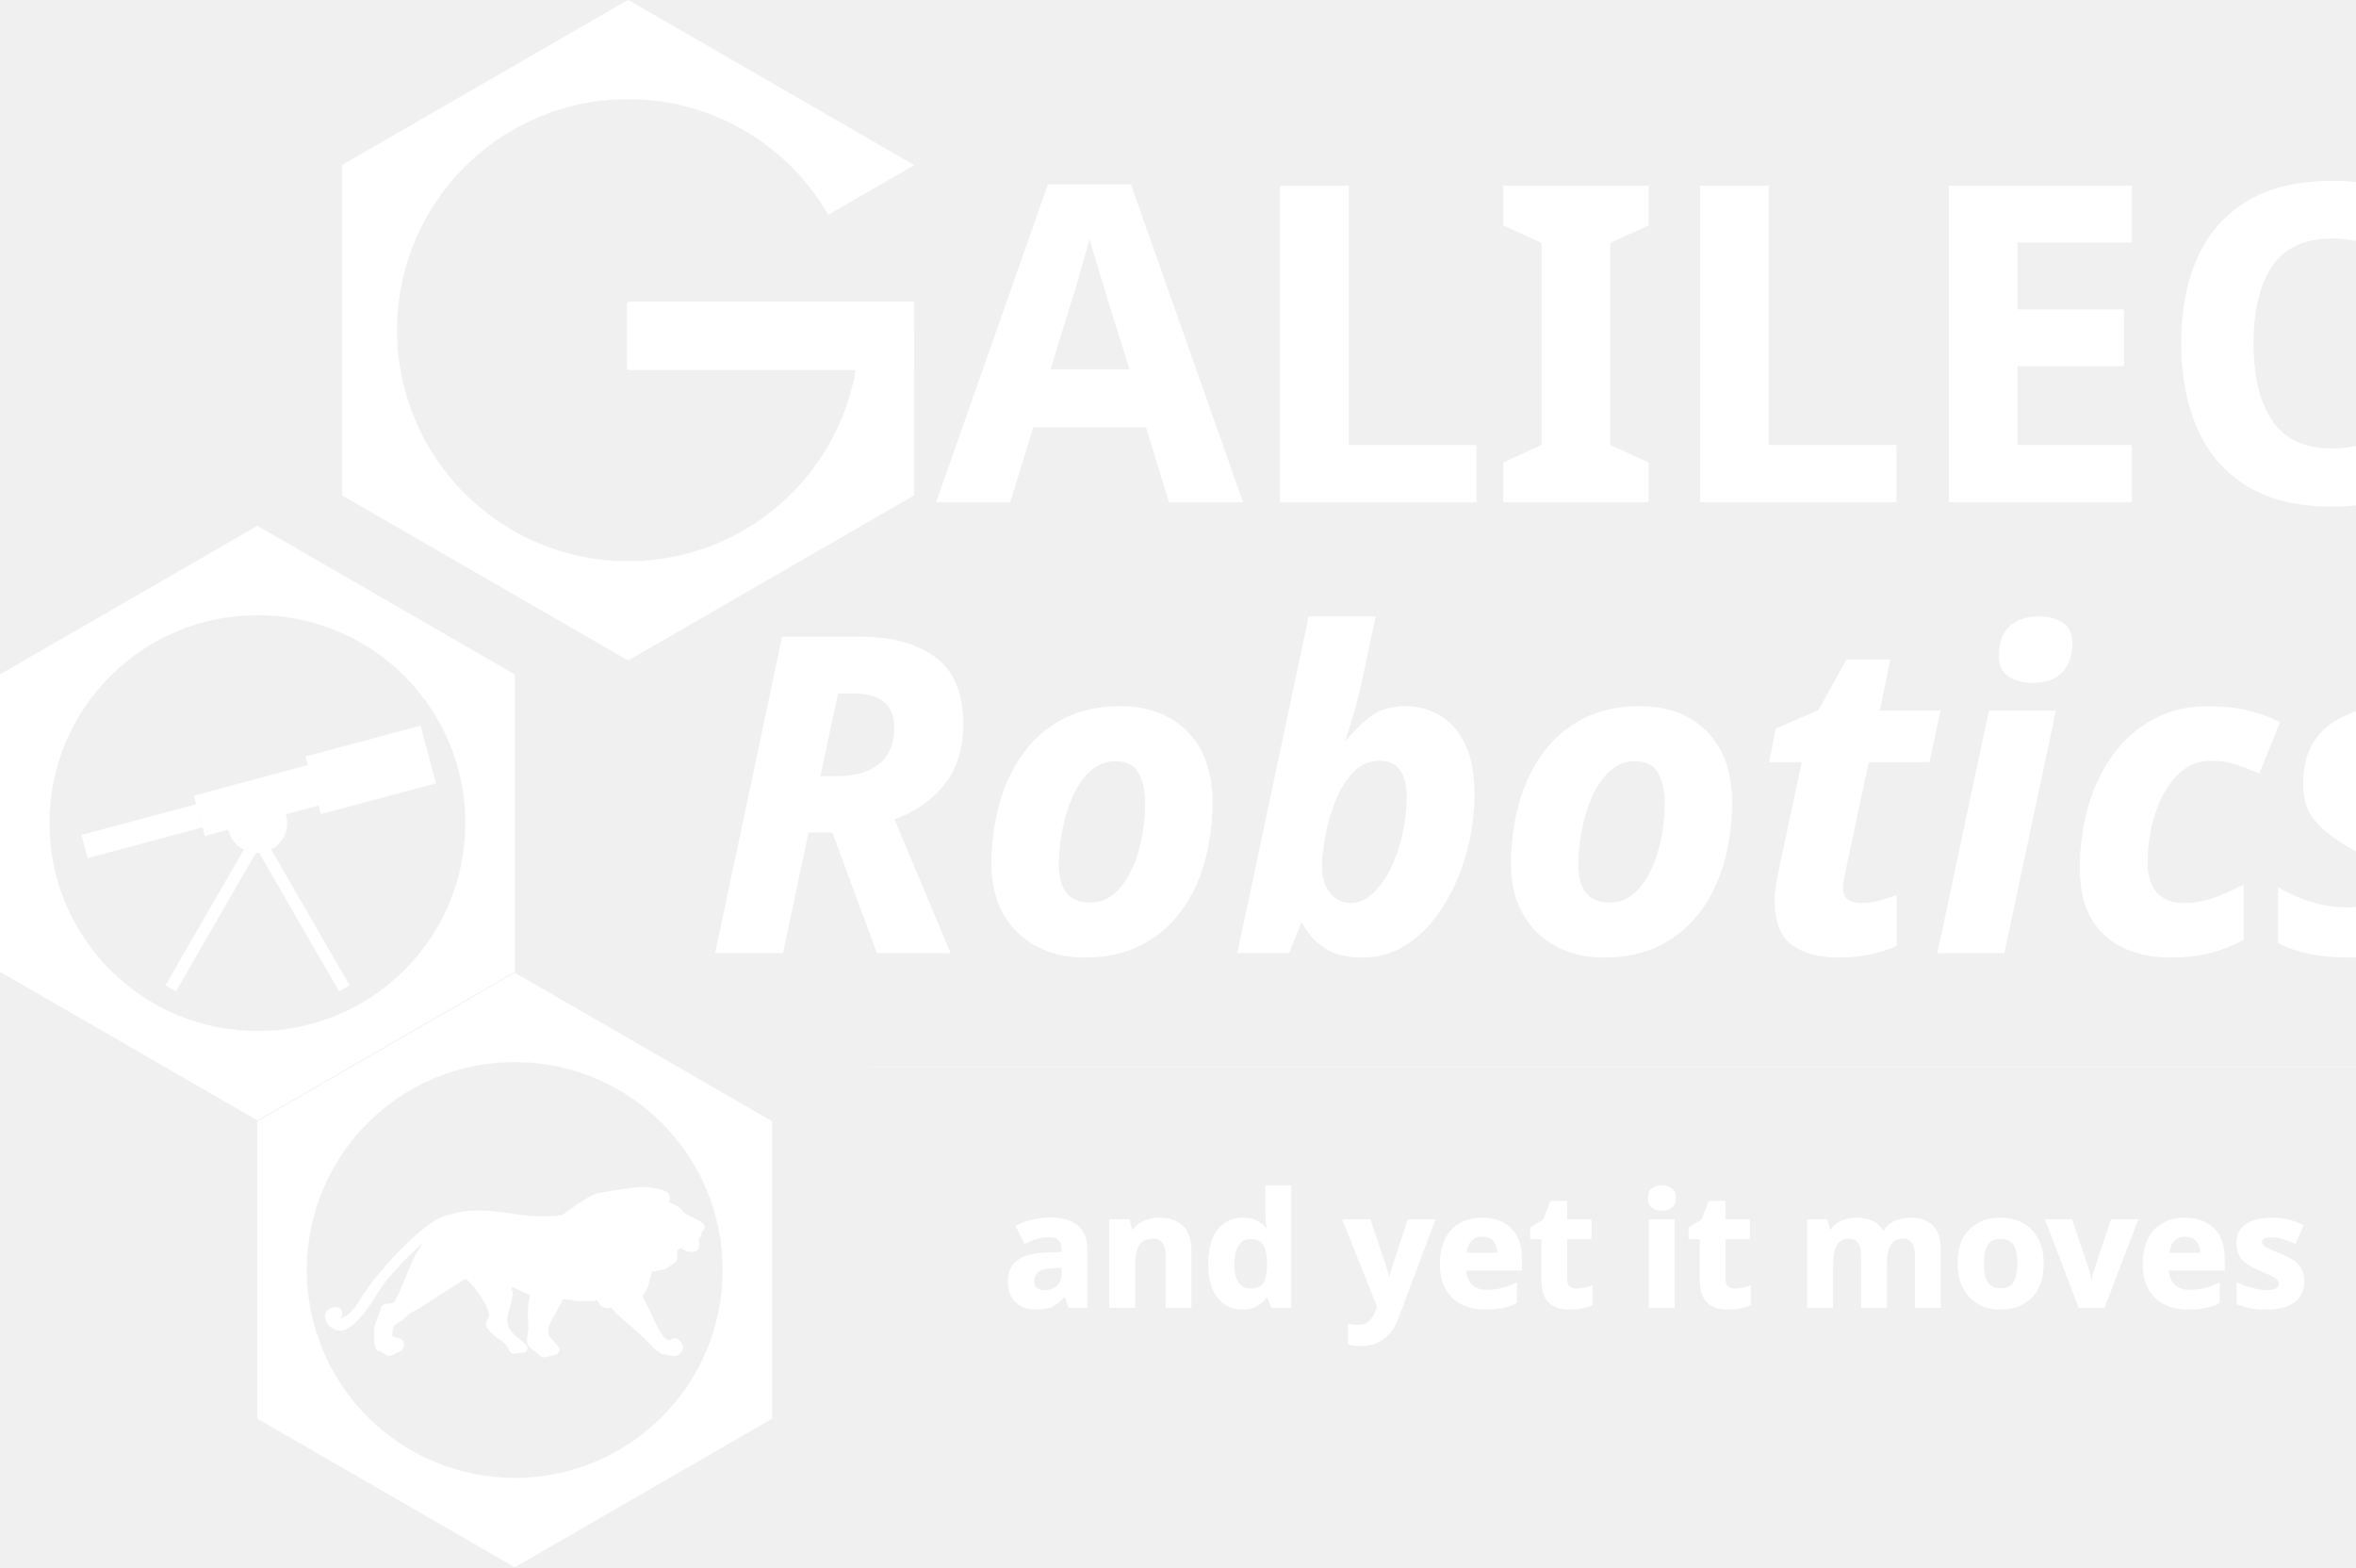
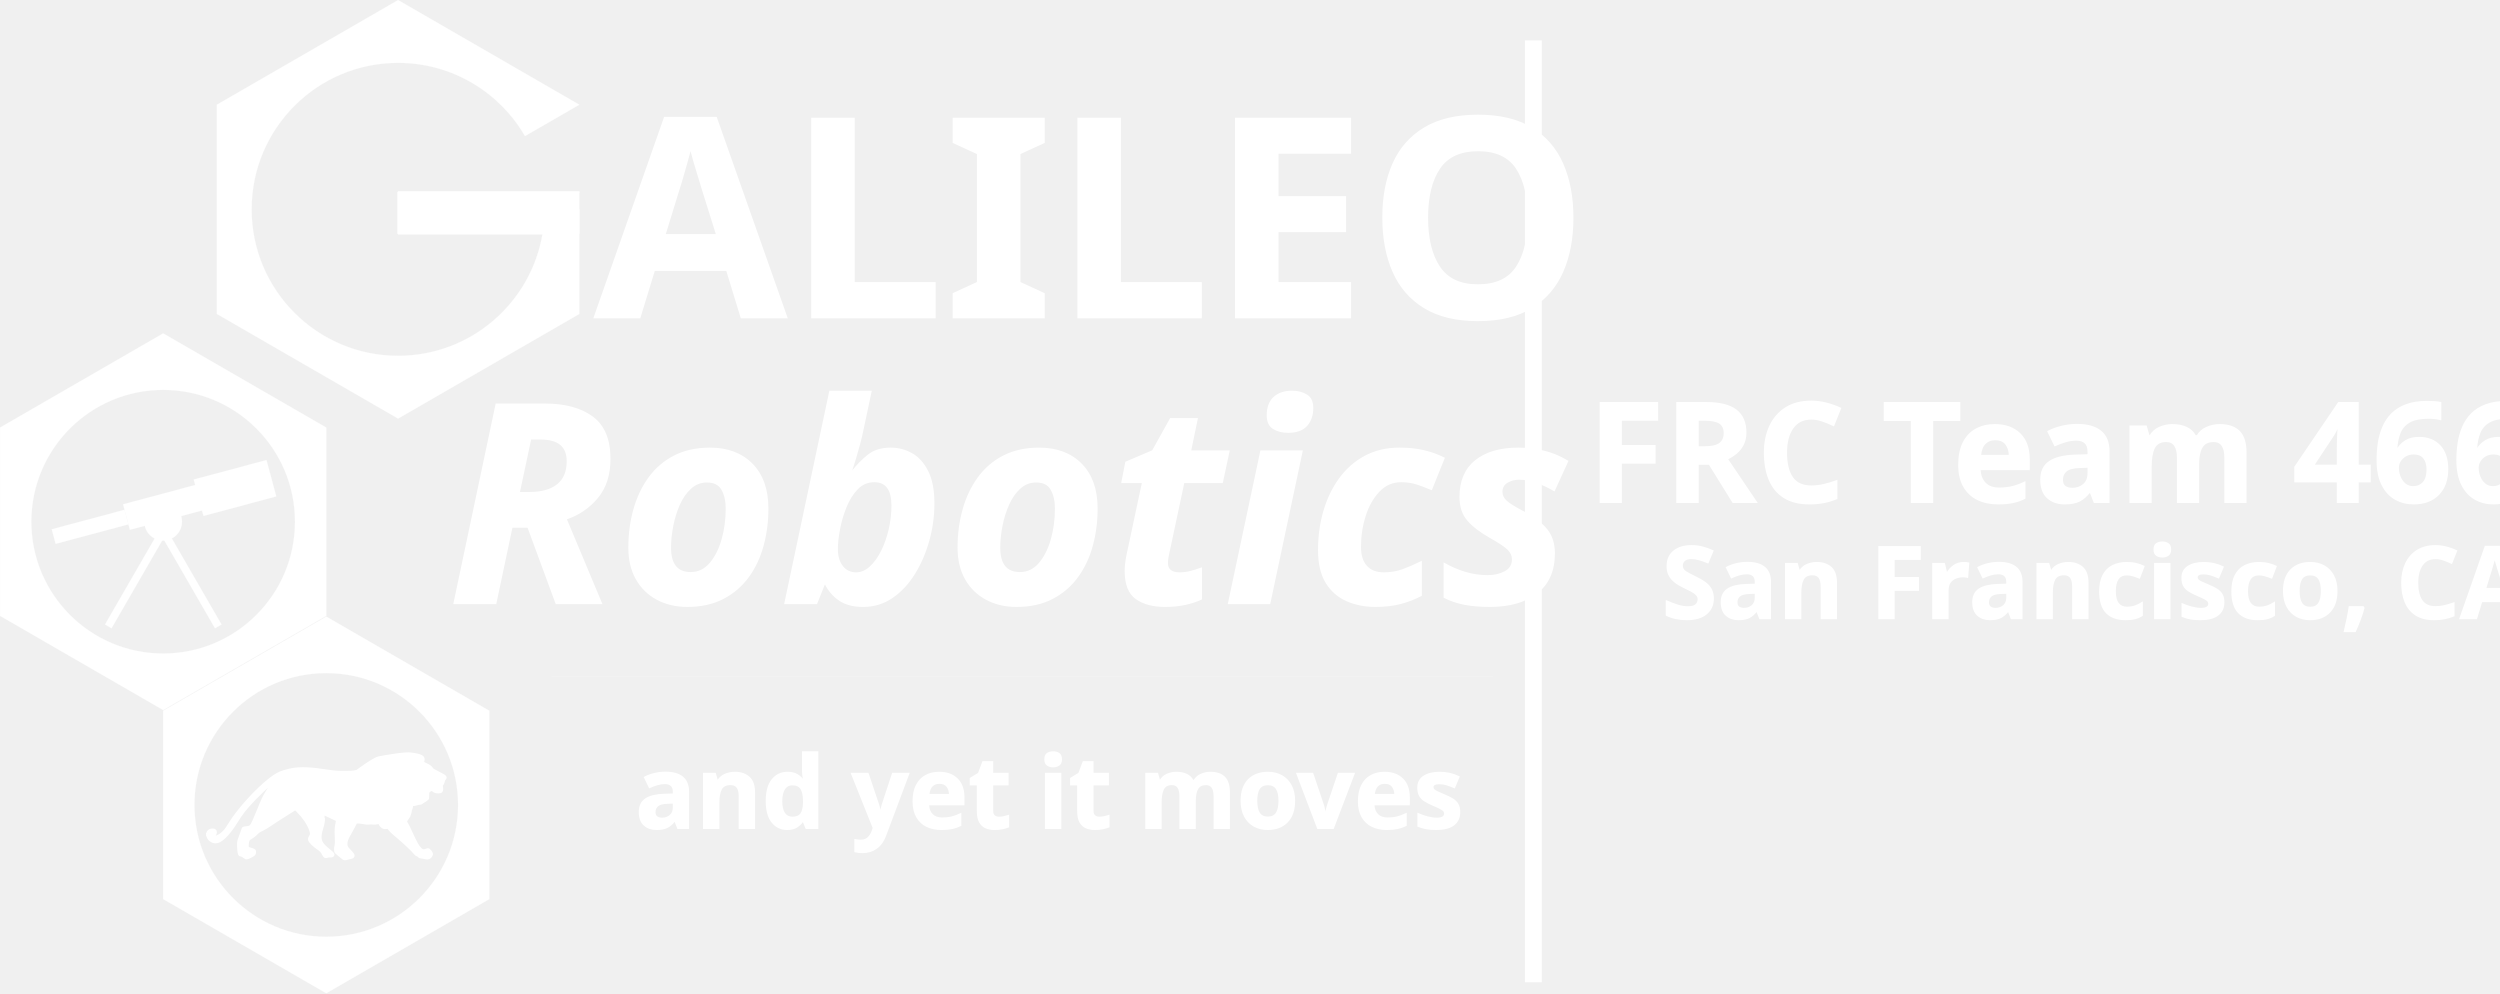
- <svg xmlns="http://www.w3.org/2000/svg" xmlns:ns1="http://www.openswatchbook.org/uri/2009/osb" id="svg2" version="1.1" xml:space="preserve" width="1337.775" height="889.938" viewBox="0 0 1337.775 889.938">
+ <svg xmlns="http://www.w3.org/2000/svg" xmlns:ns1="http://www.openswatchbook.org/uri/2009/osb" id="svg2" version="1.1" xml:space="preserve" width="2240.137" height="890.059" viewBox="0 0 2240.137 890.059">
  <defs id="defs6">
    <linearGradient id="linearGradient4214" ns1:paint="solid">
      <stop style="stop-color:#ffffff;stop-opacity:1;" offset="0" id="stop4216" />
    </linearGradient>
    <clipPath clipPathUnits="userSpaceOnUse" id="clipPath54">
      <path d="m 3176.2,912.691 -1675.9,0 c -6.03,11.539 -11.84,23.231 -17.4,35.039 l 0,804.54 c 2.5,5.29 5.03,10.54 7.62,15.78 l 1695.47,0 c 2.59,-5.24 5.13,-10.52 7.63,-15.81 l 0,-804.478 c -5.56,-11.813 -11.39,-23.532 -17.42,-35.071" id="path56" />
    </clipPath>
    <clipPath clipPathUnits="userSpaceOnUse" id="clipPath66">
      <path d="m 3193.62,912.691 -17.42,0 c 6.03,11.539 11.86,23.258 17.42,35.071 l 0,-35.071 m -1693.32,0 -17.4,0 0,35.039 c 5.56,-11.808 11.37,-23.5 17.4,-35.039 m 1693.32,839.549 c -2.5,5.29 -5.04,10.57 -7.63,15.81 l 7.63,0 0,-15.81 m -1710.72,0.03 0,15.78 7.62,0 c -2.59,-5.24 -5.12,-10.49 -7.62,-15.78" id="path68" />
    </clipPath>
  </defs>
-   <g id="g10" transform="matrix(1.25,0,0,-1.25,0,889.9375)">
+   <g id="g10" transform="matrix(1.25,0,0,-1.25,0.0625,890.0047)">
    <g style="fill:#ffffff;fill-opacity:1;stroke:#ffffff;stroke-opacity:1" id="g14">
      <text id="text16" style="font-variant:normal;font-weight:bold;font-size:200px;font-family:'Myriad Pro';-inkscape-font-specification:MyriadPro-Bold;writing-mode:lr-tb;fill:#ffffff;fill-opacity:1;fill-rule:nonzero;stroke:#ffffff;stroke-opacity:1" transform="matrix(1,0,0,-1,425.958,484.298)">
        <tspan id="tspan18" y="0" x="0 131.2 233.4 290.4 392.59 499.39">ALILEO</tspan>
      </text>
      <text id="text20" style="font-variant:normal;font-weight:bold;font-size:200px;font-family:'Myriad Pro';-inkscape-font-specification:MyriadPro-BoldIt;writing-mode:lr-tb;fill:#ffffff;fill-opacity:1;fill-rule:nonzero;stroke:#ffffff;stroke-opacity:1" transform="matrix(1,0,0,-1,320.274,279.426)">
        <tspan style="font-style:italic;font-variant:normal;font-weight:bold;font-stretch:normal;font-size:200px;line-height:125%;font-family:'Myriad Pro';-inkscape-font-specification:'Myriad Pro, Bold Italic';text-align:start;writing-mode:lr-tb;text-anchor:start;fill:#ffffff;fill-opacity:1;stroke:#ffffff;stroke-opacity:1" id="tspan22" y="0" x="0 114.401 226.199 339.197 450.995 520.594 573.594 661.991">Robotics</tspan>
      </text>
    </g>
    <path id="path24" style="fill:#ffffff;fill-opacity:1;fill-rule:nonzero;stroke:#ffffff;stroke-width:0.1;stroke-opacity:1" d="m 284.822,544.426 1,0 0,30 -1,0 0,-30 z" />
    <path id="path26" style="fill:#ffffff;fill-opacity:1;fill-rule:nonzero;stroke:#ffffff;stroke-width:0.1;stroke-opacity:1" d="m 285.322,543.926 103.536,0 0,1 -103.536,0 0,-1 z" />
    <path id="path28" style="fill:#ffffff;fill-opacity:1;fill-rule:nonzero;stroke:#ffffff;stroke-width:0.1;stroke-opacity:1" d="m 285.322,573.926 129.904,0 0,1 -129.904,0 0,-1 z" />
    <path id="path30" style="fill:#ffffff;fill-opacity:1;fill-rule:nonzero;stroke:#ffffff;stroke-width:0.1;stroke-opacity:1" d="m 388.858,544.426 -103.536,0 0,30 129.904,0 0,-30" />
    <path id="path32" style="fill:#ffffff;fill-opacity:1;fill-rule:nonzero;stroke:#ffffff;stroke-width:0.1;stroke-opacity:1" d="m 385.715,561.946 3.152,-17.521 c -8.341,-49.649 -51.526,-87.479 -103.545,-87.479 -57.99,0 -105,47.01 -105,105 0,57.99 47.01,105 105,105 38.861,0 72.791,-21.111 90.947,-52.491 l 38.955,22.491 0,0 -129.903,75 -129.904,-75 0,-150 129.905,-75 129.903,74.999 -0.001,75.001 -29.509,0" />
    <path id="path34" style="fill:#ffffff;fill-opacity:1;fill-rule:nonzero;stroke:#ffffff;stroke-width:0.1;stroke-opacity:1" d="m 116.913,432.519 c -52.191,0 -94.501,-42.309 -94.501,-94.5 0,-52.191 42.31,-94.5 94.501,-94.5 52.191,0 94.5,42.309 94.5,94.5 0,52.191 -42.309,94.5 -94.5,94.5 z m 0,-229.5 -116.913,67.5 0,135 116.914,67.5 116.912,-67.5 0,-135 -116.913,-67.5" />
    <path id="path36" style="fill:#ffffff;fill-opacity:1;fill-rule:nonzero;stroke:#ffffff;stroke-width:0.1;stroke-opacity:1" d="m 130.413,338.019 c 0,-7.457 -6.044,-13.5 -13.5,-13.5 -7.455,0 -13.5,6.043 -13.5,13.5 0,7.456 6.045,13.5 13.5,13.5 7.456,0 13.5,-6.044 13.5,-13.5" />
    <path id="path38" style="fill:#ffffff;fill-opacity:1;fill-rule:nonzero;stroke:#ffffff;stroke-width:0.1;stroke-opacity:1" d="m 145.815,342.168 52.16,13.976 -6.988,26.08 -52.159,-13.978 6.987,-26.078" />
    <path id="path40" style="fill:#ffffff;fill-opacity:1;fill-rule:nonzero;stroke:#ffffff;stroke-width:0.1;stroke-opacity:1" d="m 93.055,332.221 52.159,13.978 -4.891,18.255 -52.16,-13.976 4.891,-18.257" />
    <path id="path42" style="fill:#ffffff;fill-opacity:1;fill-rule:nonzero;stroke:#ffffff;stroke-width:0.1;stroke-opacity:1" d="m 39.846,322.16 52.161,13.974 -2.795,10.433 -52.16,-13.976 2.795,-10.431" />
    <path id="path44" style="fill:#ffffff;fill-opacity:1;fill-rule:nonzero;stroke:#ffffff;stroke-width:0.1;stroke-opacity:1" d="m 120.403,331.784 -40.5,-70.148 -4.676,2.701 40.5,70.147 4.676,-2.7" />
    <path id="path46" style="fill:#ffffff;fill-opacity:1;fill-rule:nonzero;stroke:#ffffff;stroke-width:0.1;stroke-opacity:1" d="m 154.068,261.634 -40.5,70.15 4.676,2.7 40.5,-70.149 -4.676,-2.701" />
    <path id="path48" style="fill:#ffffff;fill-opacity:1;fill-rule:nonzero;stroke:#ffffff;stroke-width:0.1;stroke-opacity:1" d="m 233.826,229.5 c -52.191,0 -94.501,-42.309 -94.501,-94.5 0,-52.192 42.31,-94.5 94.501,-94.5 52.191,0 94.499,42.308 94.499,94.5 0,52.191 -42.308,94.5 -94.499,94.5 m 0,-229.5 -116.913,67.5 0,135 116.914,67.5 116.912,-67.5 0,-135 L 233.826,0" />
    <path style="fill:#ffffff;fill-opacity:1;stroke:#ffffff;stroke-opacity:1" d="m 245.865,96.276 c -0.381,0.257 -1.204,0.92 -1.827,1.472 -0.624,0.553 -1.667,1.407 -2.318,1.898 -0.656,0.495 -1.323,1.172 -1.496,1.517 -0.352,0.704 -0.416,2.634 -0.129,3.878 0.473,2.052 0.525,3.244 0.316,7.331 -0.231,4.535 -0.104,6.638 0.586,9.739 0.195,0.877 0.292,1.658 0.214,1.736 -0.129,0.129 -8.578,4.085 -8.724,4.085 -0.035,0 -0.064,-0.953 -0.064,-2.118 0,-2.466 -0.302,-4.405 -1.075,-6.895 -0.928,-2.99 -1.24,-4.389 -1.358,-6.082 -0.264,-3.794 1.016,-5.906 5.993,-9.885 2.461,-1.968 3.215,-2.803 3.215,-3.562 0,-1.099 -0.973,-1.695 -2.569,-1.575 -0.661,0.05 -1.356,-0.013 -1.777,-0.159 -1.745,-0.608 -2.506,-0.213 -3.578,1.857 -1.033,1.995 -1.538,2.527 -3.933,4.151 -1.112,0.754 -2.711,2.068 -3.693,3.036 -2.688,2.649 -2.983,3.746 -1.605,5.975 0.847,1.37 0.839,2.067 -0.049,4.463 -1.639,4.419 -4.757,9 -8.967,13.173 l -1.408,1.395 -4.798,-3.02 c -6.379,-4.016 -10.455,-6.65 -13.787,-8.909 -1.586,-1.075 -3.746,-2.344 -5.104,-2.997 -2.195,-1.057 -2.468,-1.246 -4.026,-2.797 -1.154,-1.149 -2.14,-1.934 -3.187,-2.539 -0.834,-0.481 -1.697,-1.039 -1.92,-1.239 -0.535,-0.481 -0.927,-1.84 -1.04,-3.597 -0.132,-2.059 -0.019,-2.207 2.1,-2.777 2.684,-0.721 3.278,-1.274 3.141,-2.923 -0.124,-1.5 -0.644,-2.035 -3.225,-3.322 -2.822,-1.407 -3.419,-1.459 -4.679,-0.411 -1.09,0.907 -1.786,1.267 -2.751,1.421 -0.906,0.145 -1.131,0.457 -1.531,2.122 -0.397,1.652 -0.557,6.567 -0.269,8.225 0.117,0.673 0.565,2.048 0.995,3.056 0.43,1.008 1.11,2.878 1.511,4.155 0.557,1.774 0.83,2.389 1.155,2.602 0.247,0.162 1.137,0.346 2.125,0.44 2.036,0.193 2.761,0.467 3.381,1.281 0.761,0.998 2.432,4.677 4.915,10.821 3.092,7.648 4.105,9.822 5.917,12.697 0.835,1.325 1.826,2.931 2.203,3.569 0.376,0.638 0.85,1.441 1.053,1.785 l 0.369,0.625 -0.619,-0.508 c -1.351,-1.109 -8.8,-8.297 -10.9,-10.518 -6.565,-6.942 -9.096,-10.17 -13.259,-16.904 -2.754,-4.455 -5.283,-7.703 -8.078,-10.373 -2.766,-2.642 -4.768,-3.726 -6.883,-3.726 -2.47,0 -5.26,2.011 -5.849,4.217 -0.115,0.429 -0.272,0.78 -0.35,0.78 -0.078,0 -0.141,0.442 -0.141,0.982 0,0.54 0.071,0.982 0.159,0.982 0.087,0 0.208,0.195 0.267,0.432 0.129,0.515 1.011,1.435 1.735,1.809 1.319,0.683 3.23,0.614 4.037,-0.144 0.957,-0.9 0.814,-2.682 -0.328,-4.105 l -0.569,-0.709 0.603,0.128 c 2.224,0.471 4.248,1.7 6.238,3.787 1.363,1.43 1.942,2.248 4.366,6.172 5.983,9.686 18.755,23.783 28.334,31.274 4.386,3.43 6.983,4.872 10.714,5.95 5.446,1.573 8.597,2.04 13.712,2.03 4.227,-0.008 7.447,-0.305 14.941,-1.377 8.354,-1.195 8.997,-1.25 14.656,-1.253 4.279,-0.002 5.469,0.054 6.904,0.325 l 1.734,0.328 2.602,1.862 c 5.168,3.7 8.817,6.015 11.357,7.205 1.326,0.621 1.958,0.772 6.288,1.499 8.874,1.489 13.529,2.063 16.792,2.069 1.969,0.004 5.872,-0.621 7.901,-1.265 2.804,-0.89 3.748,-2.217 3.119,-4.382 -0.158,-0.545 -0.263,-1.01 -0.233,-1.032 0.03,-0.023 0.978,-0.485 2.106,-1.028 2.518,-1.212 3.333,-1.802 4.195,-3.036 0.646,-0.926 0.803,-1.026 4.631,-2.959 3.606,-1.821 4.355,-2.287 5.037,-3.134 0.266,-0.331 0.293,-1.114 0.047,-1.415 -0.875,-1.075 -1.072,-1.384 -1.072,-1.685 0,-0.707 -0.531,-2.08 -1.059,-2.738 -0.476,-0.593 -0.521,-0.74 -0.357,-1.173 0.103,-0.272 0.197,-1.02 0.208,-1.662 0.037,-2.176 -0.781,-2.958 -3.071,-2.932 -1.566,0.017 -2.866,0.425 -3.706,1.162 -0.836,0.733 -1.475,0.683 -2.408,-0.187 l -0.751,-0.701 -0.089,-2.264 -0.089,-2.264 -0.901,-0.829 c -0.496,-0.456 -1.418,-1.102 -2.05,-1.436 -0.632,-0.334 -1.413,-0.835 -1.735,-1.114 -0.482,-0.417 -0.751,-0.507 -1.516,-0.508 -0.532,-3.6e-4 -1.463,-0.19 -2.178,-0.442 -0.692,-0.245 -1.654,-0.443 -2.159,-0.445 l -0.911,-0.004 -0.097,-1.072 c -0.055,-0.611 -0.258,-1.345 -0.47,-1.706 -0.205,-0.348 -0.373,-0.857 -0.373,-1.13 0,-0.783 -0.647,-3.112 -1.128,-4.061 -0.241,-0.476 -0.811,-1.344 -1.266,-1.931 -1.031,-1.328 -1.151,-1.755 -0.675,-2.4 0.492,-0.666 2.161,-4.022 4.045,-8.134 2.652,-5.787 3.947,-8.176 5.257,-9.693 0.651,-0.754 1.42,-1.489 1.71,-1.634 0.719,-0.358 1.793,-0.3 2.755,0.148 0.441,0.206 1.052,0.375 1.357,0.378 1.174,0.008 3.094,-2.373 3.099,-3.843 0.002,-0.629 -0.799,-1.984 -1.501,-2.536 -1.11,-0.874 -2.288,-0.928 -4.916,-0.228 -0.735,0.196 -1.672,0.358 -2.082,0.36 -0.628,0.004 -0.823,0.1 -1.248,0.615 -0.299,0.363 -0.829,0.721 -1.306,0.883 -0.545,0.185 -1,0.519 -1.419,1.04 -1.734,2.158 -7.315,7.535 -10.883,10.485 -4.522,3.74 -6.776,5.834 -7.756,7.204 -0.477,0.667 -0.802,0.965 -0.981,0.9 -0.147,-0.054 -0.712,-0.14 -1.255,-0.192 -1.817,-0.173 -3.638,1.012 -4.479,2.916 -0.19,0.429 -0.415,0.78 -0.5,0.78 -0.086,0 -0.649,-0.127 -1.253,-0.281 -0.765,-0.196 -1.512,-0.251 -2.466,-0.181 -2.032,0.149 -2.133,0.149 -3.777,0.01 -1.232,-0.104 -1.801,-0.06 -3.031,0.236 -0.833,0.2 -2.411,0.409 -3.508,0.464 l -1.994,0.1 -1.68,-3.252 c -0.924,-1.789 -2.145,-4.015 -2.713,-4.948 -2.012,-3.302 -2.737,-5.464 -2.522,-7.523 0.154,-1.476 0.45,-1.962 2.428,-3.988 2.763,-2.83 3.182,-3.747 2.227,-4.882 -0.476,-0.566 -1.078,-0.819 -2.401,-1.008 -0.441,-0.063 -1.264,-0.269 -1.828,-0.459 -1.424,-0.478 -2.252,-0.444 -3.095,0.124 z" id="path4922" />
    <g style="fill:#ffffff;fill-opacity:1;stroke:#ffffff;stroke-opacity:1" id="g74" transform="translate(737.6,246.4)">
      <text id="text76" style="font-variant:normal;font-weight:bold;font-size:100px;font-family:'Myriad Pro';-inkscape-font-specification:MyriadPro-BoldIt;writing-mode:lr-tb;fill:#ffffff;fill-opacity:1;fill-rule:nonzero;stroke:#ffffff;stroke-opacity:1" transform="matrix(1,0,0,-1,400.571,105.517)">
        <tspan id="tspan78" y="0" x="0 51.1 109.4 167.7 186.097 231.496 281.596 337.494 420.594 438.993 493.092 547.19 601.289">FRC Team 4669</tspan>
      </text>
      <text id="text80" style="font-variant:normal;font-weight:bold;font-size:72px;font-family:'Myriad Pro';-inkscape-font-specification:MyriadPro-BoldIt;writing-mode:lr-tb;fill:#ffffff;fill-opacity:1;fill-rule:nonzero;stroke:#ffffff;stroke-opacity:1" transform="matrix(1,0,0,-1,453.6319,22.235)">
        <tspan id="tspan82" y="0" x="0 37.439 77.686 118.221 131.468 167.252 193.244 233.49 274.026 305.561 324.641 354.591 385.192 424.431 443.151 456.399 498.878">San Francisco, CA</tspan>
      </text>
    </g>
    <path id="path84" style="fill:#ffffff;fill-opacity:1;fill-rule:nonzero;stroke:#ffffff;stroke-width:0.1;stroke-opacity:1" d="m 395.225,227.074 674.995,0" />
    <path id="path86" style="fill:#ffffff;fill-opacity:1;fill-rule:nonzero;stroke:#ffffff;stroke-width:0.1;stroke-opacity:1" d="m 1093.122,682.971 0,-674.995 12,0 0,674.995 -12,0 z" />
    <text transform="scale(1,-1)" style="font-variant:normal;font-weight:bold;font-size:72px;font-family:'Myriad Pro';-inkscape-font-specification:MyriadPro-BoldIt;writing-mode:lr-tb;fill:#ffffff;fill-opacity:1;fill-rule:nonzero;stroke:#ffffff;stroke-opacity:1" id="text80-6" x="455.317" y="-118.23">
      <tspan id="tspan82-3" x="455.317" y="-118.23">and yet it moves</tspan>
    </text>
  </g>
</svg>
